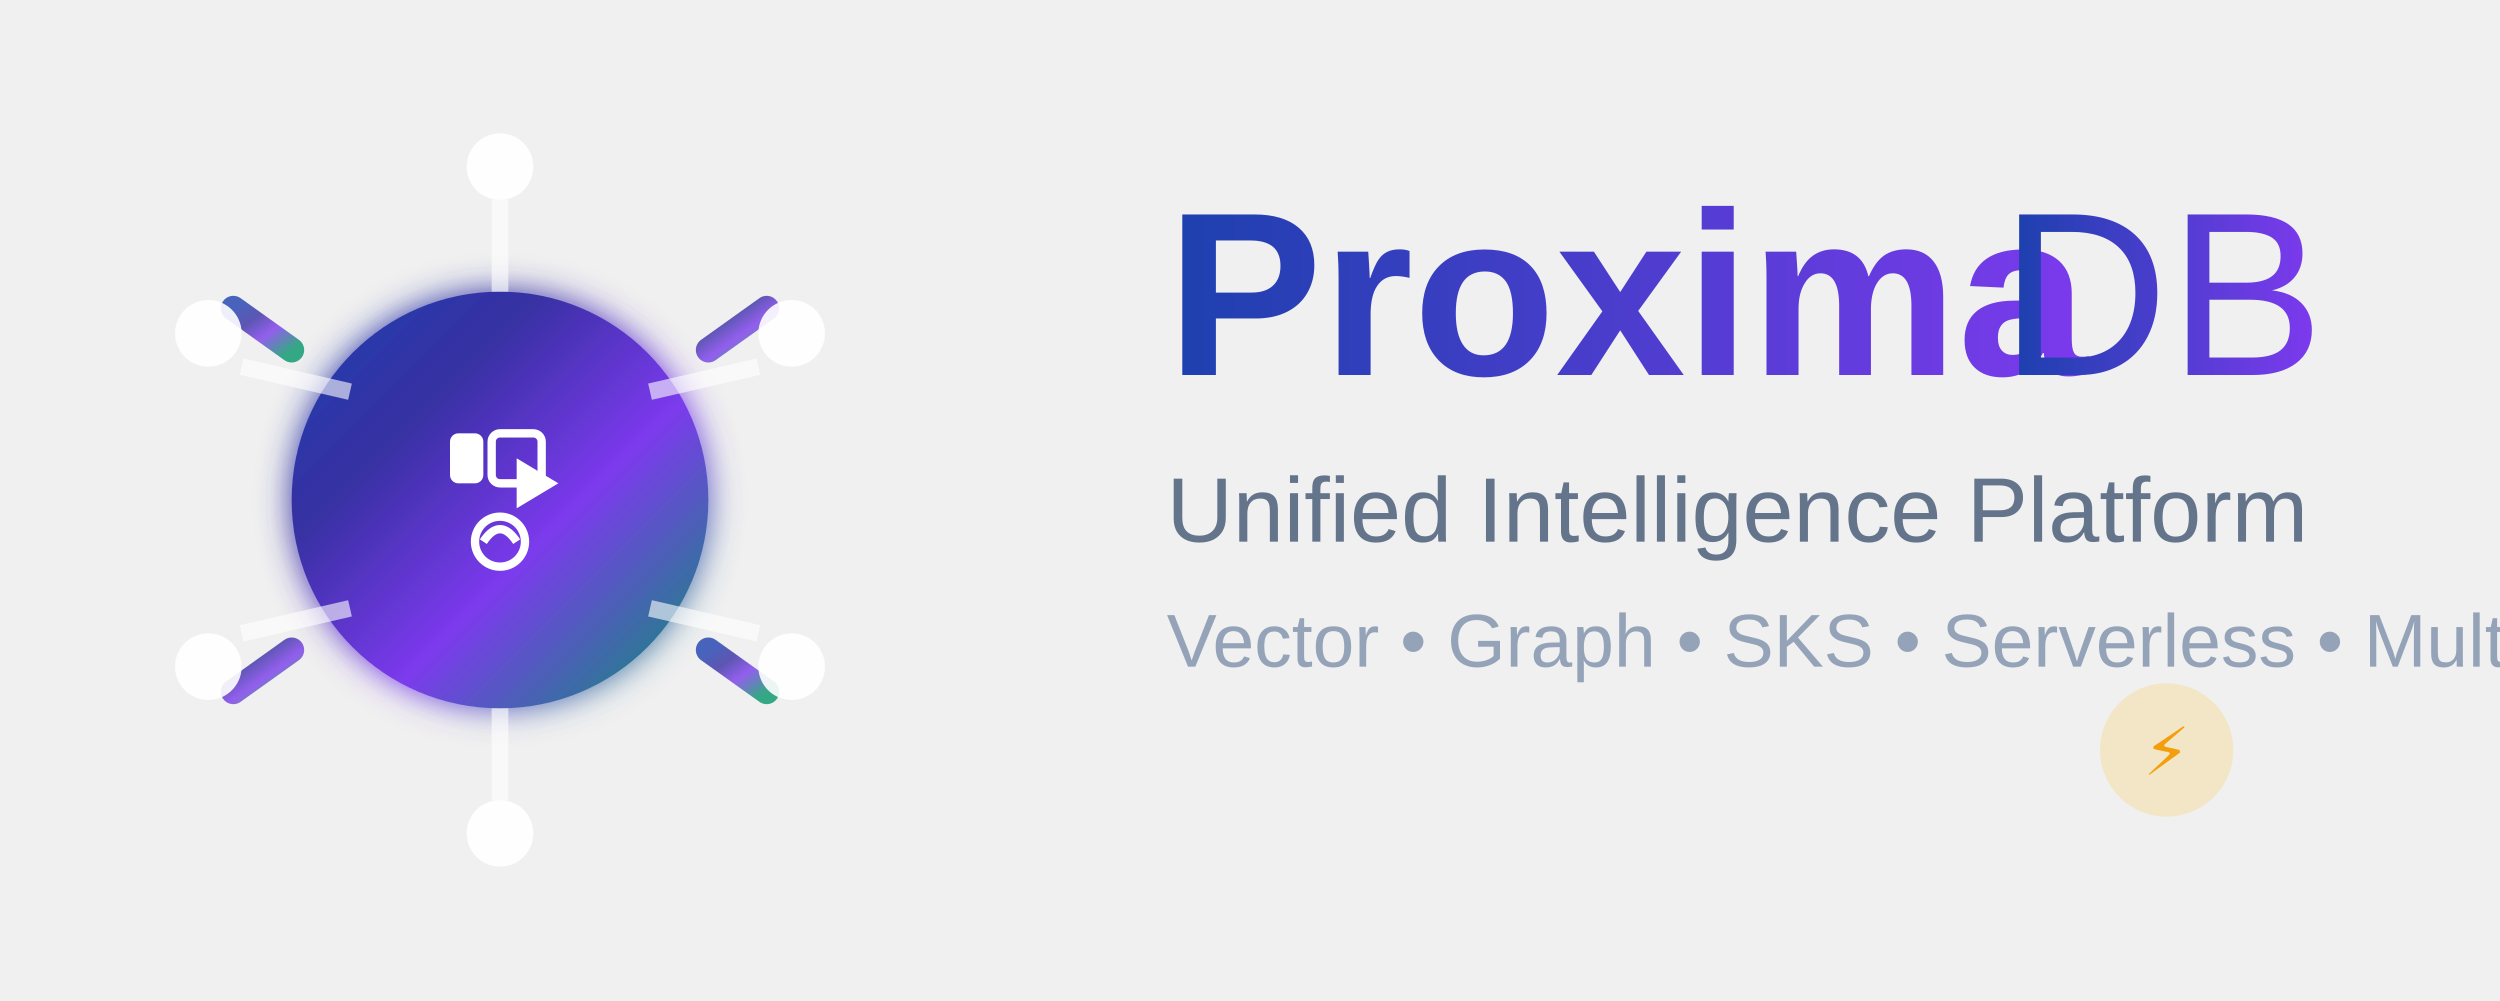
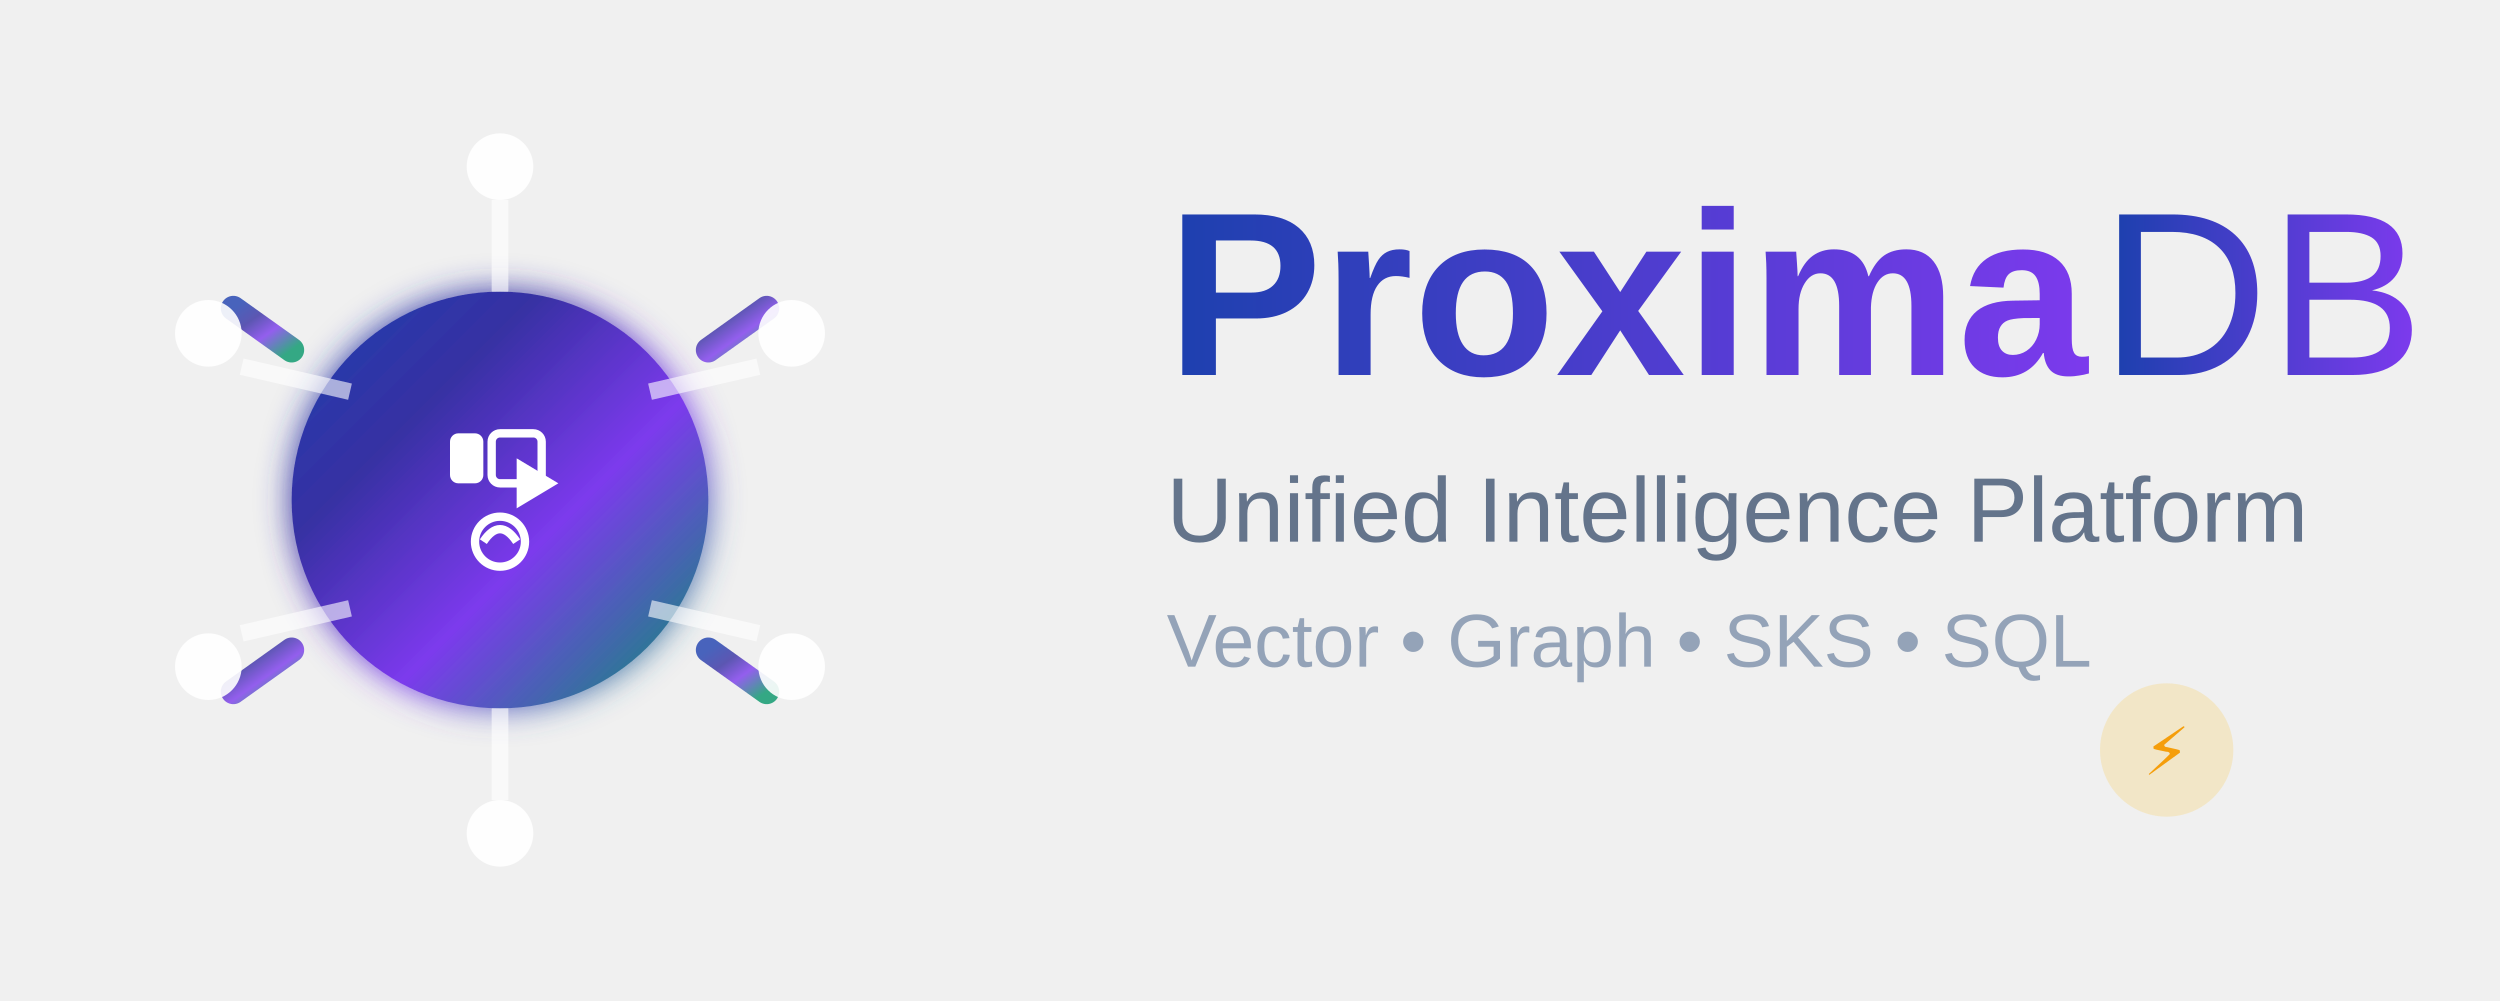
<svg xmlns="http://www.w3.org/2000/svg" width="300" height="120">
  <defs>
    <linearGradient id="logoGradient" x1="0%" y1="0%" x2="100%" y2="100%">
      <stop offset="0%" style="stop-color:#1e40af;stop-opacity:1" />
      <stop offset="30%" style="stop-color:#3730a3;stop-opacity:1" />
      <stop offset="60%" style="stop-color:#7c3aed;stop-opacity:1" />
      <stop offset="100%" style="stop-color:#059669;stop-opacity:1" />
    </linearGradient>
    <linearGradient id="textGradient" x1="0%" y1="0%" x2="100%" y2="0%">
      <stop offset="0%" style="stop-color:#1e40af;stop-opacity:1" />
      <stop offset="100%" style="stop-color:#7c3aed;stop-opacity:1" />
    </linearGradient>
    <filter id="logoGlow">
      <feGaussianBlur stdDeviation="2" result="coloredBlur" />
      <feMerge>
        <feMergeNode in="coloredBlur" />
        <feMergeNode in="SourceGraphic" />
      </feMerge>
    </filter>
  </defs>
  <g transform="translate(60, 60)">
    <circle cx="0" cy="0" r="25" fill="url(#logoGradient)" filter="url(#logoGlow)" />
    <g stroke="url(#logoGradient)" stroke-width="3" opacity="0.8">
      <line x1="0" y1="-35" x2="0" y2="-45" stroke-linecap="round" />
      <line x1="25" y1="-18" x2="32" y2="-23" stroke-linecap="round" />
      <line x1="25" y1="18" x2="32" y2="23" stroke-linecap="round" />
      <line x1="0" y1="35" x2="0" y2="45" stroke-linecap="round" />
      <line x1="-25" y1="18" x2="-32" y2="23" stroke-linecap="round" />
      <line x1="-25" y1="-18" x2="-32" y2="-23" stroke-linecap="round" />
    </g>
    <g fill="#ffffff" opacity="0.9">
      <circle cx="0" cy="-40" r="4" />
      <circle cx="35" cy="-20" r="4" />
      <circle cx="35" cy="20" r="4" />
      <circle cx="0" cy="40" r="4" />
      <circle cx="-35" cy="20" r="4" />
      <circle cx="-35" cy="-20" r="4" />
    </g>
    <g stroke="#ffffff" stroke-width="2" opacity="0.6">
      <line x1="0" y1="-25" x2="0" y2="-36" />
      <line x1="18" y1="-13" x2="31" y2="-16" />
      <line x1="18" y1="13" x2="31" y2="16" />
      <line x1="0" y1="25" x2="0" y2="36" />
      <line x1="-18" y1="13" x2="-31" y2="16" />
      <line x1="-18" y1="-13" x2="-31" y2="-16" />
    </g>
    <g fill="white">
      <rect x="-6" y="-8" width="4" height="6" rx="1" />
      <rect x="-1" y="-8" width="6" height="6" rx="1" fill="none" stroke="white" stroke-width="1" />
      <polygon points="2,-5 2,1 7,-2" fill="white" />
      <circle cx="0" cy="5" r="3" fill="none" stroke="white" stroke-width="1" />
      <path d="M -2,5 Q 0,2 2,5" fill="none" stroke="white" stroke-width="1" />
    </g>
  </g>
  <text x="140" y="45" font-family="Arial, sans-serif" font-size="28" font-weight="bold" fill="url(#textGradient)">
    Proxima
  </text>
-   <text x="240" y="45" font-family="Arial, sans-serif" font-size="28" font-weight="300" fill="url(#textGradient)">
+   <text x="252" y="45" font-family="Arial, sans-serif" font-size="28" font-weight="300" fill="url(#textGradient)">
    DB
  </text>
  <text x="140" y="65" font-family="Arial, sans-serif" font-size="11" fill="#64748b" font-weight="400">
    Unified Intelligence Platform
  </text>
  <text x="140" y="80" font-family="Arial, sans-serif" font-size="9" fill="#94a3b8">
-     Vector • Graph • SKS • Serverless • Multimodal AI
+     Vector • Graph • SKS • SQL
  </text>
  <g transform="translate(260, 90)">
    <circle cx="0" cy="0" r="8" fill="#fbbf24" opacity="0.2" />
    <text x="0" y="3" font-family="Arial, sans-serif" font-size="8" font-weight="bold" text-anchor="middle" fill="#f59e0b">
      ⚡
    </text>
  </g>
</svg>
